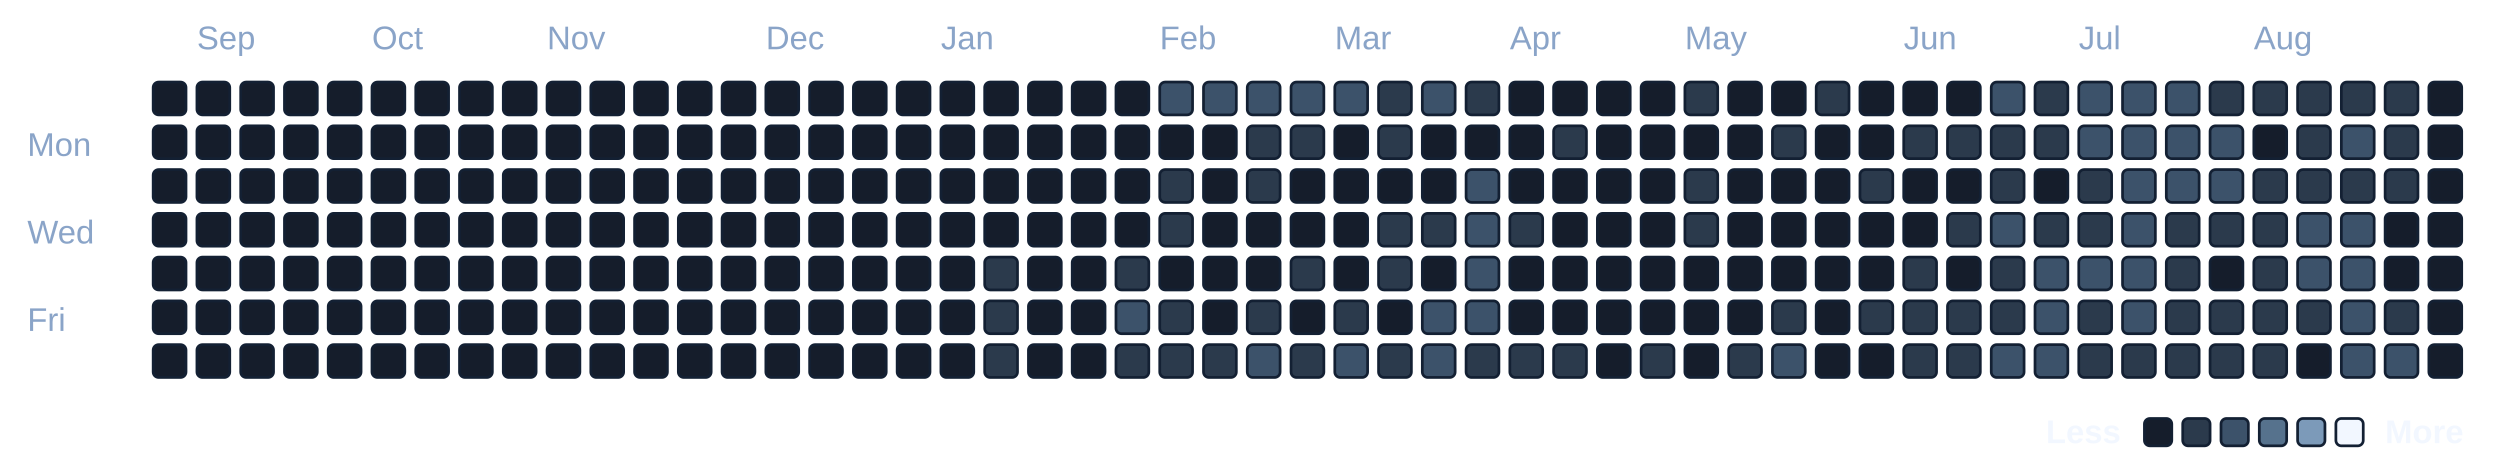
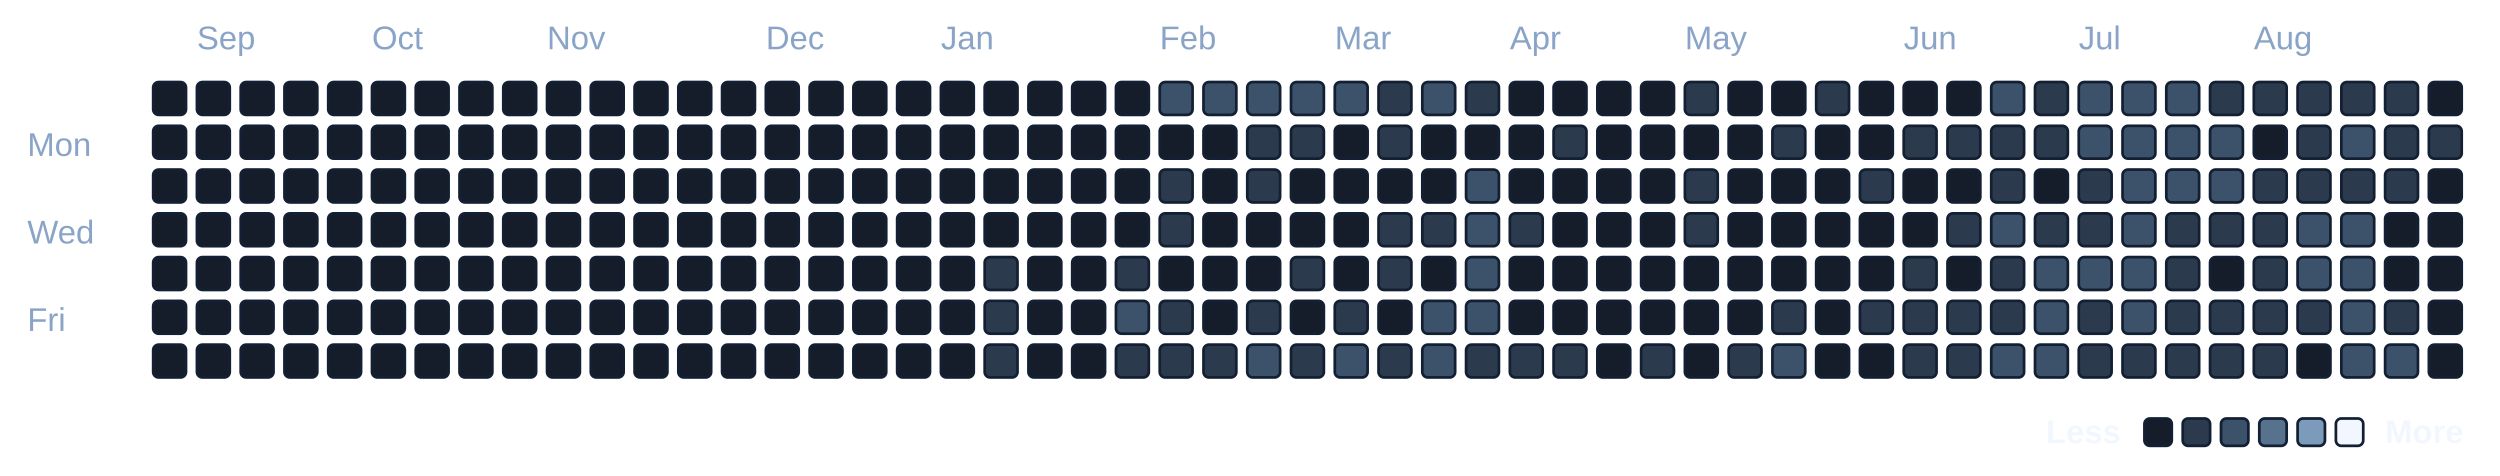
<svg xmlns="http://www.w3.org/2000/svg" baseProfile="tiny" height="174" version="1.2" width="914">
  <defs />
  <text fill="#8AA4C8" font-family="Segoe UI, Arial, sans-serif" font-size="12px" x="72" y="18">Sep</text>
  <text fill="#8AA4C8" font-family="Segoe UI, Arial, sans-serif" font-size="12px" x="136" y="18">Oct</text>
  <text fill="#8AA4C8" font-family="Segoe UI, Arial, sans-serif" font-size="12px" x="200" y="18">Nov</text>
  <text fill="#8AA4C8" font-family="Segoe UI, Arial, sans-serif" font-size="12px" x="280" y="18">Dec</text>
  <text fill="#8AA4C8" font-family="Segoe UI, Arial, sans-serif" font-size="12px" x="344" y="18">Jan</text>
  <text fill="#8AA4C8" font-family="Segoe UI, Arial, sans-serif" font-size="12px" x="424" y="18">Feb</text>
  <text fill="#8AA4C8" font-family="Segoe UI, Arial, sans-serif" font-size="12px" x="488" y="18">Mar</text>
  <text fill="#8AA4C8" font-family="Segoe UI, Arial, sans-serif" font-size="12px" x="552" y="18">Apr</text>
  <text fill="#8AA4C8" font-family="Segoe UI, Arial, sans-serif" font-size="12px" x="616" y="18">May</text>
  <text fill="#8AA4C8" font-family="Segoe UI, Arial, sans-serif" font-size="12px" x="696" y="18">Jun</text>
  <text fill="#8AA4C8" font-family="Segoe UI, Arial, sans-serif" font-size="12px" x="760" y="18">Jul</text>
  <text fill="#8AA4C8" font-family="Segoe UI, Arial, sans-serif" font-size="12px" x="824" y="18">Aug</text>
  <text fill="#8AA4C8" font-family="Segoe UI, Arial, sans-serif" font-size="12px" x="10" y="57">Mon</text>
  <text fill="#8AA4C8" font-family="Segoe UI, Arial, sans-serif" font-size="12px" x="10" y="89">Wed</text>
  <text fill="#8AA4C8" font-family="Segoe UI, Arial, sans-serif" font-size="12px" x="10" y="121">Fri</text>
  <rect fill="#151D2B" height="12" rx="2" ry="2" stroke="#132033" stroke-width="1" width="12" x="56" y="30" />
  <rect fill="#151D2B" height="12" rx="2" ry="2" stroke="#132033" stroke-width="1" width="12" x="56" y="46" />
  <rect fill="#151D2B" height="12" rx="2" ry="2" stroke="#132033" stroke-width="1" width="12" x="56" y="62" />
  <rect fill="#151D2B" height="12" rx="2" ry="2" stroke="#132033" stroke-width="1" width="12" x="56" y="78" />
  <rect fill="#151D2B" height="12" rx="2" ry="2" stroke="#132033" stroke-width="1" width="12" x="56" y="94" />
  <rect fill="#151D2B" height="12" rx="2" ry="2" stroke="#132033" stroke-width="1" width="12" x="56" y="110" />
  <rect fill="#151D2B" height="12" rx="2" ry="2" stroke="#132033" stroke-width="1" width="12" x="56" y="126" />
  <rect fill="#151D2B" height="12" rx="2" ry="2" stroke="#132033" stroke-width="1" width="12" x="72" y="30" />
  <rect fill="#151D2B" height="12" rx="2" ry="2" stroke="#132033" stroke-width="1" width="12" x="72" y="46" />
  <rect fill="#151D2B" height="12" rx="2" ry="2" stroke="#132033" stroke-width="1" width="12" x="72" y="62" />
  <rect fill="#151D2B" height="12" rx="2" ry="2" stroke="#132033" stroke-width="1" width="12" x="72" y="78" />
  <rect fill="#151D2B" height="12" rx="2" ry="2" stroke="#132033" stroke-width="1" width="12" x="72" y="94" />
  <rect fill="#151D2B" height="12" rx="2" ry="2" stroke="#132033" stroke-width="1" width="12" x="72" y="110" />
  <rect fill="#151D2B" height="12" rx="2" ry="2" stroke="#132033" stroke-width="1" width="12" x="72" y="126" />
  <rect fill="#151D2B" height="12" rx="2" ry="2" stroke="#132033" stroke-width="1" width="12" x="88" y="30" />
  <rect fill="#151D2B" height="12" rx="2" ry="2" stroke="#132033" stroke-width="1" width="12" x="88" y="46" />
  <rect fill="#151D2B" height="12" rx="2" ry="2" stroke="#132033" stroke-width="1" width="12" x="88" y="62" />
  <rect fill="#151D2B" height="12" rx="2" ry="2" stroke="#132033" stroke-width="1" width="12" x="88" y="78" />
  <rect fill="#151D2B" height="12" rx="2" ry="2" stroke="#132033" stroke-width="1" width="12" x="88" y="94" />
  <rect fill="#151D2B" height="12" rx="2" ry="2" stroke="#132033" stroke-width="1" width="12" x="88" y="110" />
  <rect fill="#151D2B" height="12" rx="2" ry="2" stroke="#132033" stroke-width="1" width="12" x="88" y="126" />
  <rect fill="#151D2B" height="12" rx="2" ry="2" stroke="#132033" stroke-width="1" width="12" x="104" y="30" />
  <rect fill="#151D2B" height="12" rx="2" ry="2" stroke="#132033" stroke-width="1" width="12" x="104" y="46" />
  <rect fill="#151D2B" height="12" rx="2" ry="2" stroke="#132033" stroke-width="1" width="12" x="104" y="62" />
  <rect fill="#151D2B" height="12" rx="2" ry="2" stroke="#132033" stroke-width="1" width="12" x="104" y="78" />
  <rect fill="#151D2B" height="12" rx="2" ry="2" stroke="#132033" stroke-width="1" width="12" x="104" y="94" />
  <rect fill="#151D2B" height="12" rx="2" ry="2" stroke="#132033" stroke-width="1" width="12" x="104" y="110" />
  <rect fill="#151D2B" height="12" rx="2" ry="2" stroke="#132033" stroke-width="1" width="12" x="104" y="126" />
  <rect fill="#151D2B" height="12" rx="2" ry="2" stroke="#132033" stroke-width="1" width="12" x="120" y="30" />
  <rect fill="#151D2B" height="12" rx="2" ry="2" stroke="#132033" stroke-width="1" width="12" x="120" y="46" />
  <rect fill="#151D2B" height="12" rx="2" ry="2" stroke="#132033" stroke-width="1" width="12" x="120" y="62" />
  <rect fill="#151D2B" height="12" rx="2" ry="2" stroke="#132033" stroke-width="1" width="12" x="120" y="78" />
  <rect fill="#151D2B" height="12" rx="2" ry="2" stroke="#132033" stroke-width="1" width="12" x="120" y="94" />
  <rect fill="#151D2B" height="12" rx="2" ry="2" stroke="#132033" stroke-width="1" width="12" x="120" y="110" />
  <rect fill="#151D2B" height="12" rx="2" ry="2" stroke="#132033" stroke-width="1" width="12" x="120" y="126" />
  <rect fill="#151D2B" height="12" rx="2" ry="2" stroke="#132033" stroke-width="1" width="12" x="136" y="30" />
  <rect fill="#151D2B" height="12" rx="2" ry="2" stroke="#132033" stroke-width="1" width="12" x="136" y="46" />
  <rect fill="#151D2B" height="12" rx="2" ry="2" stroke="#132033" stroke-width="1" width="12" x="136" y="62" />
  <rect fill="#151D2B" height="12" rx="2" ry="2" stroke="#132033" stroke-width="1" width="12" x="136" y="78" />
  <rect fill="#151D2B" height="12" rx="2" ry="2" stroke="#132033" stroke-width="1" width="12" x="136" y="94" />
  <rect fill="#151D2B" height="12" rx="2" ry="2" stroke="#132033" stroke-width="1" width="12" x="136" y="110" />
  <rect fill="#151D2B" height="12" rx="2" ry="2" stroke="#132033" stroke-width="1" width="12" x="136" y="126" />
  <rect fill="#151D2B" height="12" rx="2" ry="2" stroke="#132033" stroke-width="1" width="12" x="152" y="30" />
  <rect fill="#151D2B" height="12" rx="2" ry="2" stroke="#132033" stroke-width="1" width="12" x="152" y="46" />
  <rect fill="#151D2B" height="12" rx="2" ry="2" stroke="#132033" stroke-width="1" width="12" x="152" y="62" />
  <rect fill="#151D2B" height="12" rx="2" ry="2" stroke="#132033" stroke-width="1" width="12" x="152" y="78" />
  <rect fill="#151D2B" height="12" rx="2" ry="2" stroke="#132033" stroke-width="1" width="12" x="152" y="94" />
  <rect fill="#151D2B" height="12" rx="2" ry="2" stroke="#132033" stroke-width="1" width="12" x="152" y="110" />
  <rect fill="#151D2B" height="12" rx="2" ry="2" stroke="#132033" stroke-width="1" width="12" x="152" y="126" />
  <rect fill="#151D2B" height="12" rx="2" ry="2" stroke="#132033" stroke-width="1" width="12" x="168" y="30" />
  <rect fill="#151D2B" height="12" rx="2" ry="2" stroke="#132033" stroke-width="1" width="12" x="168" y="46" />
  <rect fill="#151D2B" height="12" rx="2" ry="2" stroke="#132033" stroke-width="1" width="12" x="168" y="62" />
  <rect fill="#151D2B" height="12" rx="2" ry="2" stroke="#132033" stroke-width="1" width="12" x="168" y="78" />
  <rect fill="#151D2B" height="12" rx="2" ry="2" stroke="#132033" stroke-width="1" width="12" x="168" y="94" />
  <rect fill="#151D2B" height="12" rx="2" ry="2" stroke="#132033" stroke-width="1" width="12" x="168" y="110" />
  <rect fill="#151D2B" height="12" rx="2" ry="2" stroke="#132033" stroke-width="1" width="12" x="168" y="126" />
  <rect fill="#151D2B" height="12" rx="2" ry="2" stroke="#132033" stroke-width="1" width="12" x="184" y="30" />
  <rect fill="#151D2B" height="12" rx="2" ry="2" stroke="#132033" stroke-width="1" width="12" x="184" y="46" />
  <rect fill="#151D2B" height="12" rx="2" ry="2" stroke="#132033" stroke-width="1" width="12" x="184" y="62" />
  <rect fill="#151D2B" height="12" rx="2" ry="2" stroke="#132033" stroke-width="1" width="12" x="184" y="78" />
  <rect fill="#151D2B" height="12" rx="2" ry="2" stroke="#132033" stroke-width="1" width="12" x="184" y="94" />
  <rect fill="#151D2B" height="12" rx="2" ry="2" stroke="#132033" stroke-width="1" width="12" x="184" y="110" />
  <rect fill="#151D2B" height="12" rx="2" ry="2" stroke="#132033" stroke-width="1" width="12" x="184" y="126" />
  <rect fill="#151D2B" height="12" rx="2" ry="2" stroke="#132033" stroke-width="1" width="12" x="200" y="30" />
  <rect fill="#151D2B" height="12" rx="2" ry="2" stroke="#132033" stroke-width="1" width="12" x="200" y="46" />
  <rect fill="#151D2B" height="12" rx="2" ry="2" stroke="#132033" stroke-width="1" width="12" x="200" y="62" />
  <rect fill="#151D2B" height="12" rx="2" ry="2" stroke="#132033" stroke-width="1" width="12" x="200" y="78" />
  <rect fill="#151D2B" height="12" rx="2" ry="2" stroke="#132033" stroke-width="1" width="12" x="200" y="94" />
  <rect fill="#151D2B" height="12" rx="2" ry="2" stroke="#132033" stroke-width="1" width="12" x="200" y="110" />
  <rect fill="#151D2B" height="12" rx="2" ry="2" stroke="#132033" stroke-width="1" width="12" x="200" y="126" />
  <rect fill="#151D2B" height="12" rx="2" ry="2" stroke="#132033" stroke-width="1" width="12" x="216" y="30" />
  <rect fill="#151D2B" height="12" rx="2" ry="2" stroke="#132033" stroke-width="1" width="12" x="216" y="46" />
  <rect fill="#151D2B" height="12" rx="2" ry="2" stroke="#132033" stroke-width="1" width="12" x="216" y="62" />
  <rect fill="#151D2B" height="12" rx="2" ry="2" stroke="#132033" stroke-width="1" width="12" x="216" y="78" />
  <rect fill="#151D2B" height="12" rx="2" ry="2" stroke="#132033" stroke-width="1" width="12" x="216" y="94" />
  <rect fill="#151D2B" height="12" rx="2" ry="2" stroke="#132033" stroke-width="1" width="12" x="216" y="110" />
  <rect fill="#151D2B" height="12" rx="2" ry="2" stroke="#132033" stroke-width="1" width="12" x="216" y="126" />
  <rect fill="#151D2B" height="12" rx="2" ry="2" stroke="#132033" stroke-width="1" width="12" x="232" y="30" />
  <rect fill="#151D2B" height="12" rx="2" ry="2" stroke="#132033" stroke-width="1" width="12" x="232" y="46" />
  <rect fill="#151D2B" height="12" rx="2" ry="2" stroke="#132033" stroke-width="1" width="12" x="232" y="62" />
  <rect fill="#151D2B" height="12" rx="2" ry="2" stroke="#132033" stroke-width="1" width="12" x="232" y="78" />
  <rect fill="#151D2B" height="12" rx="2" ry="2" stroke="#132033" stroke-width="1" width="12" x="232" y="94" />
  <rect fill="#151D2B" height="12" rx="2" ry="2" stroke="#132033" stroke-width="1" width="12" x="232" y="110" />
  <rect fill="#151D2B" height="12" rx="2" ry="2" stroke="#132033" stroke-width="1" width="12" x="232" y="126" />
  <rect fill="#151D2B" height="12" rx="2" ry="2" stroke="#132033" stroke-width="1" width="12" x="248" y="30" />
  <rect fill="#151D2B" height="12" rx="2" ry="2" stroke="#132033" stroke-width="1" width="12" x="248" y="46" />
  <rect fill="#151D2B" height="12" rx="2" ry="2" stroke="#132033" stroke-width="1" width="12" x="248" y="62" />
  <rect fill="#151D2B" height="12" rx="2" ry="2" stroke="#132033" stroke-width="1" width="12" x="248" y="78" />
  <rect fill="#151D2B" height="12" rx="2" ry="2" stroke="#132033" stroke-width="1" width="12" x="248" y="94" />
  <rect fill="#151D2B" height="12" rx="2" ry="2" stroke="#132033" stroke-width="1" width="12" x="248" y="110" />
  <rect fill="#151D2B" height="12" rx="2" ry="2" stroke="#132033" stroke-width="1" width="12" x="248" y="126" />
  <rect fill="#151D2B" height="12" rx="2" ry="2" stroke="#132033" stroke-width="1" width="12" x="264" y="30" />
  <rect fill="#151D2B" height="12" rx="2" ry="2" stroke="#132033" stroke-width="1" width="12" x="264" y="46" />
  <rect fill="#151D2B" height="12" rx="2" ry="2" stroke="#132033" stroke-width="1" width="12" x="264" y="62" />
  <rect fill="#151D2B" height="12" rx="2" ry="2" stroke="#132033" stroke-width="1" width="12" x="264" y="78" />
  <rect fill="#151D2B" height="12" rx="2" ry="2" stroke="#132033" stroke-width="1" width="12" x="264" y="94" />
  <rect fill="#151D2B" height="12" rx="2" ry="2" stroke="#132033" stroke-width="1" width="12" x="264" y="110" />
  <rect fill="#151D2B" height="12" rx="2" ry="2" stroke="#132033" stroke-width="1" width="12" x="264" y="126" />
  <rect fill="#151D2B" height="12" rx="2" ry="2" stroke="#132033" stroke-width="1" width="12" x="280" y="30" />
  <rect fill="#151D2B" height="12" rx="2" ry="2" stroke="#132033" stroke-width="1" width="12" x="280" y="46" />
  <rect fill="#151D2B" height="12" rx="2" ry="2" stroke="#132033" stroke-width="1" width="12" x="280" y="62" />
  <rect fill="#151D2B" height="12" rx="2" ry="2" stroke="#132033" stroke-width="1" width="12" x="280" y="78" />
  <rect fill="#151D2B" height="12" rx="2" ry="2" stroke="#132033" stroke-width="1" width="12" x="280" y="94" />
  <rect fill="#151D2B" height="12" rx="2" ry="2" stroke="#132033" stroke-width="1" width="12" x="280" y="110" />
  <rect fill="#151D2B" height="12" rx="2" ry="2" stroke="#132033" stroke-width="1" width="12" x="280" y="126" />
  <rect fill="#151D2B" height="12" rx="2" ry="2" stroke="#132033" stroke-width="1" width="12" x="296" y="30" />
  <rect fill="#151D2B" height="12" rx="2" ry="2" stroke="#132033" stroke-width="1" width="12" x="296" y="46" />
  <rect fill="#151D2B" height="12" rx="2" ry="2" stroke="#132033" stroke-width="1" width="12" x="296" y="62" />
  <rect fill="#151D2B" height="12" rx="2" ry="2" stroke="#132033" stroke-width="1" width="12" x="296" y="78" />
  <rect fill="#151D2B" height="12" rx="2" ry="2" stroke="#132033" stroke-width="1" width="12" x="296" y="94" />
  <rect fill="#151D2B" height="12" rx="2" ry="2" stroke="#132033" stroke-width="1" width="12" x="296" y="110" />
  <rect fill="#151D2B" height="12" rx="2" ry="2" stroke="#132033" stroke-width="1" width="12" x="296" y="126" />
  <rect fill="#151D2B" height="12" rx="2" ry="2" stroke="#132033" stroke-width="1" width="12" x="312" y="30" />
  <rect fill="#151D2B" height="12" rx="2" ry="2" stroke="#132033" stroke-width="1" width="12" x="312" y="46" />
  <rect fill="#151D2B" height="12" rx="2" ry="2" stroke="#132033" stroke-width="1" width="12" x="312" y="62" />
  <rect fill="#151D2B" height="12" rx="2" ry="2" stroke="#132033" stroke-width="1" width="12" x="312" y="78" />
  <rect fill="#151D2B" height="12" rx="2" ry="2" stroke="#132033" stroke-width="1" width="12" x="312" y="94" />
  <rect fill="#151D2B" height="12" rx="2" ry="2" stroke="#132033" stroke-width="1" width="12" x="312" y="110" />
  <rect fill="#151D2B" height="12" rx="2" ry="2" stroke="#132033" stroke-width="1" width="12" x="312" y="126" />
  <rect fill="#151D2B" height="12" rx="2" ry="2" stroke="#132033" stroke-width="1" width="12" x="328" y="30" />
  <rect fill="#151D2B" height="12" rx="2" ry="2" stroke="#132033" stroke-width="1" width="12" x="328" y="46" />
  <rect fill="#151D2B" height="12" rx="2" ry="2" stroke="#132033" stroke-width="1" width="12" x="328" y="62" />
  <rect fill="#151D2B" height="12" rx="2" ry="2" stroke="#132033" stroke-width="1" width="12" x="328" y="78" />
  <rect fill="#151D2B" height="12" rx="2" ry="2" stroke="#132033" stroke-width="1" width="12" x="328" y="94" />
  <rect fill="#151D2B" height="12" rx="2" ry="2" stroke="#132033" stroke-width="1" width="12" x="328" y="110" />
  <rect fill="#151D2B" height="12" rx="2" ry="2" stroke="#132033" stroke-width="1" width="12" x="328" y="126" />
  <rect fill="#151D2B" height="12" rx="2" ry="2" stroke="#132033" stroke-width="1" width="12" x="344" y="30" />
  <rect fill="#151D2B" height="12" rx="2" ry="2" stroke="#132033" stroke-width="1" width="12" x="344" y="46" />
  <rect fill="#151D2B" height="12" rx="2" ry="2" stroke="#132033" stroke-width="1" width="12" x="344" y="62" />
  <rect fill="#151D2B" height="12" rx="2" ry="2" stroke="#132033" stroke-width="1" width="12" x="344" y="78" />
  <rect fill="#151D2B" height="12" rx="2" ry="2" stroke="#132033" stroke-width="1" width="12" x="344" y="94" />
  <rect fill="#151D2B" height="12" rx="2" ry="2" stroke="#132033" stroke-width="1" width="12" x="344" y="110" />
  <rect fill="#151D2B" height="12" rx="2" ry="2" stroke="#132033" stroke-width="1" width="12" x="344" y="126" />
  <rect fill="#151D2B" height="12" rx="2" ry="2" stroke="#132033" stroke-width="1" width="12" x="360" y="30" />
  <rect fill="#151D2B" height="12" rx="2" ry="2" stroke="#132033" stroke-width="1" width="12" x="360" y="46" />
  <rect fill="#151D2B" height="12" rx="2" ry="2" stroke="#132033" stroke-width="1" width="12" x="360" y="62" />
  <rect fill="#151D2B" height="12" rx="2" ry="2" stroke="#132033" stroke-width="1" width="12" x="360" y="78" />
  <rect fill="#2B3A4C" height="12" rx="2" ry="2" stroke="#132033" stroke-width="1" width="12" x="360" y="94" />
  <rect fill="#2B3A4C" height="12" rx="2" ry="2" stroke="#132033" stroke-width="1" width="12" x="360" y="110" />
  <rect fill="#2B3A4C" height="12" rx="2" ry="2" stroke="#132033" stroke-width="1" width="12" x="360" y="126" />
  <rect fill="#151D2B" height="12" rx="2" ry="2" stroke="#132033" stroke-width="1" width="12" x="376" y="30" />
  <rect fill="#151D2B" height="12" rx="2" ry="2" stroke="#132033" stroke-width="1" width="12" x="376" y="46" />
  <rect fill="#151D2B" height="12" rx="2" ry="2" stroke="#132033" stroke-width="1" width="12" x="376" y="62" />
  <rect fill="#151D2B" height="12" rx="2" ry="2" stroke="#132033" stroke-width="1" width="12" x="376" y="78" />
  <rect fill="#151D2B" height="12" rx="2" ry="2" stroke="#132033" stroke-width="1" width="12" x="376" y="94" />
  <rect fill="#151D2B" height="12" rx="2" ry="2" stroke="#132033" stroke-width="1" width="12" x="376" y="110" />
  <rect fill="#151D2B" height="12" rx="2" ry="2" stroke="#132033" stroke-width="1" width="12" x="376" y="126" />
  <rect fill="#151D2B" height="12" rx="2" ry="2" stroke="#132033" stroke-width="1" width="12" x="392" y="30" />
  <rect fill="#151D2B" height="12" rx="2" ry="2" stroke="#132033" stroke-width="1" width="12" x="392" y="46" />
  <rect fill="#151D2B" height="12" rx="2" ry="2" stroke="#132033" stroke-width="1" width="12" x="392" y="62" />
  <rect fill="#151D2B" height="12" rx="2" ry="2" stroke="#132033" stroke-width="1" width="12" x="392" y="78" />
  <rect fill="#151D2B" height="12" rx="2" ry="2" stroke="#132033" stroke-width="1" width="12" x="392" y="94" />
  <rect fill="#151D2B" height="12" rx="2" ry="2" stroke="#132033" stroke-width="1" width="12" x="392" y="110" />
  <rect fill="#151D2B" height="12" rx="2" ry="2" stroke="#132033" stroke-width="1" width="12" x="392" y="126" />
  <rect fill="#151D2B" height="12" rx="2" ry="2" stroke="#132033" stroke-width="1" width="12" x="408" y="30" />
  <rect fill="#151D2B" height="12" rx="2" ry="2" stroke="#132033" stroke-width="1" width="12" x="408" y="46" />
  <rect fill="#151D2B" height="12" rx="2" ry="2" stroke="#132033" stroke-width="1" width="12" x="408" y="62" />
  <rect fill="#151D2B" height="12" rx="2" ry="2" stroke="#132033" stroke-width="1" width="12" x="408" y="78" />
  <rect fill="#2B3A4C" height="12" rx="2" ry="2" stroke="#132033" stroke-width="1" width="12" x="408" y="94" />
  <rect fill="#3C526A" height="12" rx="2" ry="2" stroke="#132033" stroke-width="1" width="12" x="408" y="110" />
  <rect fill="#2B3A4C" height="12" rx="2" ry="2" stroke="#132033" stroke-width="1" width="12" x="408" y="126" />
  <rect fill="#3C526A" height="12" rx="2" ry="2" stroke="#132033" stroke-width="1" width="12" x="424" y="30" />
  <rect fill="#151D2B" height="12" rx="2" ry="2" stroke="#132033" stroke-width="1" width="12" x="424" y="46" />
  <rect fill="#2B3A4C" height="12" rx="2" ry="2" stroke="#132033" stroke-width="1" width="12" x="424" y="62" />
  <rect fill="#2B3A4C" height="12" rx="2" ry="2" stroke="#132033" stroke-width="1" width="12" x="424" y="78" />
  <rect fill="#151D2B" height="12" rx="2" ry="2" stroke="#132033" stroke-width="1" width="12" x="424" y="94" />
  <rect fill="#2B3A4C" height="12" rx="2" ry="2" stroke="#132033" stroke-width="1" width="12" x="424" y="110" />
  <rect fill="#2B3A4C" height="12" rx="2" ry="2" stroke="#132033" stroke-width="1" width="12" x="424" y="126" />
  <rect fill="#3C526A" height="12" rx="2" ry="2" stroke="#132033" stroke-width="1" width="12" x="440" y="30" />
  <rect fill="#151D2B" height="12" rx="2" ry="2" stroke="#132033" stroke-width="1" width="12" x="440" y="46" />
  <rect fill="#151D2B" height="12" rx="2" ry="2" stroke="#132033" stroke-width="1" width="12" x="440" y="62" />
  <rect fill="#151D2B" height="12" rx="2" ry="2" stroke="#132033" stroke-width="1" width="12" x="440" y="78" />
  <rect fill="#151D2B" height="12" rx="2" ry="2" stroke="#132033" stroke-width="1" width="12" x="440" y="94" />
  <rect fill="#151D2B" height="12" rx="2" ry="2" stroke="#132033" stroke-width="1" width="12" x="440" y="110" />
  <rect fill="#2B3A4C" height="12" rx="2" ry="2" stroke="#132033" stroke-width="1" width="12" x="440" y="126" />
  <rect fill="#3C526A" height="12" rx="2" ry="2" stroke="#132033" stroke-width="1" width="12" x="456" y="30" />
  <rect fill="#2B3A4C" height="12" rx="2" ry="2" stroke="#132033" stroke-width="1" width="12" x="456" y="46" />
  <rect fill="#2B3A4C" height="12" rx="2" ry="2" stroke="#132033" stroke-width="1" width="12" x="456" y="62" />
  <rect fill="#151D2B" height="12" rx="2" ry="2" stroke="#132033" stroke-width="1" width="12" x="456" y="78" />
  <rect fill="#151D2B" height="12" rx="2" ry="2" stroke="#132033" stroke-width="1" width="12" x="456" y="94" />
  <rect fill="#2B3A4C" height="12" rx="2" ry="2" stroke="#132033" stroke-width="1" width="12" x="456" y="110" />
  <rect fill="#3C526A" height="12" rx="2" ry="2" stroke="#132033" stroke-width="1" width="12" x="456" y="126" />
  <rect fill="#3C526A" height="12" rx="2" ry="2" stroke="#132033" stroke-width="1" width="12" x="472" y="30" />
  <rect fill="#2B3A4C" height="12" rx="2" ry="2" stroke="#132033" stroke-width="1" width="12" x="472" y="46" />
  <rect fill="#151D2B" height="12" rx="2" ry="2" stroke="#132033" stroke-width="1" width="12" x="472" y="62" />
  <rect fill="#151D2B" height="12" rx="2" ry="2" stroke="#132033" stroke-width="1" width="12" x="472" y="78" />
  <rect fill="#2B3A4C" height="12" rx="2" ry="2" stroke="#132033" stroke-width="1" width="12" x="472" y="94" />
  <rect fill="#151D2B" height="12" rx="2" ry="2" stroke="#132033" stroke-width="1" width="12" x="472" y="110" />
  <rect fill="#2B3A4C" height="12" rx="2" ry="2" stroke="#132033" stroke-width="1" width="12" x="472" y="126" />
  <rect fill="#3C526A" height="12" rx="2" ry="2" stroke="#132033" stroke-width="1" width="12" x="488" y="30" />
  <rect fill="#151D2B" height="12" rx="2" ry="2" stroke="#132033" stroke-width="1" width="12" x="488" y="46" />
  <rect fill="#151D2B" height="12" rx="2" ry="2" stroke="#132033" stroke-width="1" width="12" x="488" y="62" />
  <rect fill="#151D2B" height="12" rx="2" ry="2" stroke="#132033" stroke-width="1" width="12" x="488" y="78" />
  <rect fill="#151D2B" height="12" rx="2" ry="2" stroke="#132033" stroke-width="1" width="12" x="488" y="94" />
  <rect fill="#2B3A4C" height="12" rx="2" ry="2" stroke="#132033" stroke-width="1" width="12" x="488" y="110" />
  <rect fill="#3C526A" height="12" rx="2" ry="2" stroke="#132033" stroke-width="1" width="12" x="488" y="126" />
  <rect fill="#2B3A4C" height="12" rx="2" ry="2" stroke="#132033" stroke-width="1" width="12" x="504" y="30" />
  <rect fill="#2B3A4C" height="12" rx="2" ry="2" stroke="#132033" stroke-width="1" width="12" x="504" y="46" />
  <rect fill="#151D2B" height="12" rx="2" ry="2" stroke="#132033" stroke-width="1" width="12" x="504" y="62" />
  <rect fill="#2B3A4C" height="12" rx="2" ry="2" stroke="#132033" stroke-width="1" width="12" x="504" y="78" />
  <rect fill="#2B3A4C" height="12" rx="2" ry="2" stroke="#132033" stroke-width="1" width="12" x="504" y="94" />
  <rect fill="#151D2B" height="12" rx="2" ry="2" stroke="#132033" stroke-width="1" width="12" x="504" y="110" />
  <rect fill="#2B3A4C" height="12" rx="2" ry="2" stroke="#132033" stroke-width="1" width="12" x="504" y="126" />
  <rect fill="#3C526A" height="12" rx="2" ry="2" stroke="#132033" stroke-width="1" width="12" x="520" y="30" />
  <rect fill="#151D2B" height="12" rx="2" ry="2" stroke="#132033" stroke-width="1" width="12" x="520" y="46" />
  <rect fill="#151D2B" height="12" rx="2" ry="2" stroke="#132033" stroke-width="1" width="12" x="520" y="62" />
  <rect fill="#2B3A4C" height="12" rx="2" ry="2" stroke="#132033" stroke-width="1" width="12" x="520" y="78" />
  <rect fill="#151D2B" height="12" rx="2" ry="2" stroke="#132033" stroke-width="1" width="12" x="520" y="94" />
  <rect fill="#3C526A" height="12" rx="2" ry="2" stroke="#132033" stroke-width="1" width="12" x="520" y="110" />
  <rect fill="#3C526A" height="12" rx="2" ry="2" stroke="#132033" stroke-width="1" width="12" x="520" y="126" />
  <rect fill="#2B3A4C" height="12" rx="2" ry="2" stroke="#132033" stroke-width="1" width="12" x="536" y="30" />
  <rect fill="#151D2B" height="12" rx="2" ry="2" stroke="#132033" stroke-width="1" width="12" x="536" y="46" />
  <rect fill="#3C526A" height="12" rx="2" ry="2" stroke="#132033" stroke-width="1" width="12" x="536" y="62" />
  <rect fill="#3C526A" height="12" rx="2" ry="2" stroke="#132033" stroke-width="1" width="12" x="536" y="78" />
  <rect fill="#3C526A" height="12" rx="2" ry="2" stroke="#132033" stroke-width="1" width="12" x="536" y="94" />
  <rect fill="#3C526A" height="12" rx="2" ry="2" stroke="#132033" stroke-width="1" width="12" x="536" y="110" />
  <rect fill="#2B3A4C" height="12" rx="2" ry="2" stroke="#132033" stroke-width="1" width="12" x="536" y="126" />
  <rect fill="#151D2B" height="12" rx="2" ry="2" stroke="#132033" stroke-width="1" width="12" x="552" y="30" />
  <rect fill="#151D2B" height="12" rx="2" ry="2" stroke="#132033" stroke-width="1" width="12" x="552" y="46" />
  <rect fill="#151D2B" height="12" rx="2" ry="2" stroke="#132033" stroke-width="1" width="12" x="552" y="62" />
  <rect fill="#2B3A4C" height="12" rx="2" ry="2" stroke="#132033" stroke-width="1" width="12" x="552" y="78" />
  <rect fill="#151D2B" height="12" rx="2" ry="2" stroke="#132033" stroke-width="1" width="12" x="552" y="94" />
  <rect fill="#151D2B" height="12" rx="2" ry="2" stroke="#132033" stroke-width="1" width="12" x="552" y="110" />
  <rect fill="#2B3A4C" height="12" rx="2" ry="2" stroke="#132033" stroke-width="1" width="12" x="552" y="126" />
  <rect fill="#151D2B" height="12" rx="2" ry="2" stroke="#132033" stroke-width="1" width="12" x="568" y="30" />
  <rect fill="#2B3A4C" height="12" rx="2" ry="2" stroke="#132033" stroke-width="1" width="12" x="568" y="46" />
  <rect fill="#151D2B" height="12" rx="2" ry="2" stroke="#132033" stroke-width="1" width="12" x="568" y="62" />
  <rect fill="#151D2B" height="12" rx="2" ry="2" stroke="#132033" stroke-width="1" width="12" x="568" y="78" />
  <rect fill="#151D2B" height="12" rx="2" ry="2" stroke="#132033" stroke-width="1" width="12" x="568" y="94" />
  <rect fill="#151D2B" height="12" rx="2" ry="2" stroke="#132033" stroke-width="1" width="12" x="568" y="110" />
  <rect fill="#2B3A4C" height="12" rx="2" ry="2" stroke="#132033" stroke-width="1" width="12" x="568" y="126" />
  <rect fill="#151D2B" height="12" rx="2" ry="2" stroke="#132033" stroke-width="1" width="12" x="584" y="30" />
  <rect fill="#151D2B" height="12" rx="2" ry="2" stroke="#132033" stroke-width="1" width="12" x="584" y="46" />
  <rect fill="#151D2B" height="12" rx="2" ry="2" stroke="#132033" stroke-width="1" width="12" x="584" y="62" />
  <rect fill="#151D2B" height="12" rx="2" ry="2" stroke="#132033" stroke-width="1" width="12" x="584" y="78" />
  <rect fill="#151D2B" height="12" rx="2" ry="2" stroke="#132033" stroke-width="1" width="12" x="584" y="94" />
  <rect fill="#151D2B" height="12" rx="2" ry="2" stroke="#132033" stroke-width="1" width="12" x="584" y="110" />
  <rect fill="#151D2B" height="12" rx="2" ry="2" stroke="#132033" stroke-width="1" width="12" x="584" y="126" />
  <rect fill="#151D2B" height="12" rx="2" ry="2" stroke="#132033" stroke-width="1" width="12" x="600" y="30" />
  <rect fill="#151D2B" height="12" rx="2" ry="2" stroke="#132033" stroke-width="1" width="12" x="600" y="46" />
  <rect fill="#151D2B" height="12" rx="2" ry="2" stroke="#132033" stroke-width="1" width="12" x="600" y="62" />
  <rect fill="#151D2B" height="12" rx="2" ry="2" stroke="#132033" stroke-width="1" width="12" x="600" y="78" />
  <rect fill="#151D2B" height="12" rx="2" ry="2" stroke="#132033" stroke-width="1" width="12" x="600" y="94" />
  <rect fill="#151D2B" height="12" rx="2" ry="2" stroke="#132033" stroke-width="1" width="12" x="600" y="110" />
  <rect fill="#2B3A4C" height="12" rx="2" ry="2" stroke="#132033" stroke-width="1" width="12" x="600" y="126" />
  <rect fill="#2B3A4C" height="12" rx="2" ry="2" stroke="#132033" stroke-width="1" width="12" x="616" y="30" />
  <rect fill="#151D2B" height="12" rx="2" ry="2" stroke="#132033" stroke-width="1" width="12" x="616" y="46" />
  <rect fill="#2B3A4C" height="12" rx="2" ry="2" stroke="#132033" stroke-width="1" width="12" x="616" y="62" />
  <rect fill="#2B3A4C" height="12" rx="2" ry="2" stroke="#132033" stroke-width="1" width="12" x="616" y="78" />
  <rect fill="#151D2B" height="12" rx="2" ry="2" stroke="#132033" stroke-width="1" width="12" x="616" y="94" />
  <rect fill="#151D2B" height="12" rx="2" ry="2" stroke="#132033" stroke-width="1" width="12" x="616" y="110" />
  <rect fill="#151D2B" height="12" rx="2" ry="2" stroke="#132033" stroke-width="1" width="12" x="616" y="126" />
  <rect fill="#151D2B" height="12" rx="2" ry="2" stroke="#132033" stroke-width="1" width="12" x="632" y="30" />
  <rect fill="#151D2B" height="12" rx="2" ry="2" stroke="#132033" stroke-width="1" width="12" x="632" y="46" />
  <rect fill="#151D2B" height="12" rx="2" ry="2" stroke="#132033" stroke-width="1" width="12" x="632" y="62" />
  <rect fill="#151D2B" height="12" rx="2" ry="2" stroke="#132033" stroke-width="1" width="12" x="632" y="78" />
  <rect fill="#151D2B" height="12" rx="2" ry="2" stroke="#132033" stroke-width="1" width="12" x="632" y="94" />
  <rect fill="#151D2B" height="12" rx="2" ry="2" stroke="#132033" stroke-width="1" width="12" x="632" y="110" />
  <rect fill="#2B3A4C" height="12" rx="2" ry="2" stroke="#132033" stroke-width="1" width="12" x="632" y="126" />
  <rect fill="#151D2B" height="12" rx="2" ry="2" stroke="#132033" stroke-width="1" width="12" x="648" y="30" />
  <rect fill="#2B3A4C" height="12" rx="2" ry="2" stroke="#132033" stroke-width="1" width="12" x="648" y="46" />
  <rect fill="#151D2B" height="12" rx="2" ry="2" stroke="#132033" stroke-width="1" width="12" x="648" y="62" />
  <rect fill="#151D2B" height="12" rx="2" ry="2" stroke="#132033" stroke-width="1" width="12" x="648" y="78" />
  <rect fill="#151D2B" height="12" rx="2" ry="2" stroke="#132033" stroke-width="1" width="12" x="648" y="94" />
  <rect fill="#2B3A4C" height="12" rx="2" ry="2" stroke="#132033" stroke-width="1" width="12" x="648" y="110" />
  <rect fill="#3C526A" height="12" rx="2" ry="2" stroke="#132033" stroke-width="1" width="12" x="648" y="126" />
  <rect fill="#2B3A4C" height="12" rx="2" ry="2" stroke="#132033" stroke-width="1" width="12" x="664" y="30" />
  <rect fill="#151D2B" height="12" rx="2" ry="2" stroke="#132033" stroke-width="1" width="12" x="664" y="46" />
  <rect fill="#151D2B" height="12" rx="2" ry="2" stroke="#132033" stroke-width="1" width="12" x="664" y="62" />
  <rect fill="#151D2B" height="12" rx="2" ry="2" stroke="#132033" stroke-width="1" width="12" x="664" y="78" />
  <rect fill="#151D2B" height="12" rx="2" ry="2" stroke="#132033" stroke-width="1" width="12" x="664" y="94" />
  <rect fill="#151D2B" height="12" rx="2" ry="2" stroke="#132033" stroke-width="1" width="12" x="664" y="110" />
  <rect fill="#151D2B" height="12" rx="2" ry="2" stroke="#132033" stroke-width="1" width="12" x="664" y="126" />
  <rect fill="#151D2B" height="12" rx="2" ry="2" stroke="#132033" stroke-width="1" width="12" x="680" y="30" />
  <rect fill="#151D2B" height="12" rx="2" ry="2" stroke="#132033" stroke-width="1" width="12" x="680" y="46" />
  <rect fill="#2B3A4C" height="12" rx="2" ry="2" stroke="#132033" stroke-width="1" width="12" x="680" y="62" />
  <rect fill="#151D2B" height="12" rx="2" ry="2" stroke="#132033" stroke-width="1" width="12" x="680" y="78" />
  <rect fill="#151D2B" height="12" rx="2" ry="2" stroke="#132033" stroke-width="1" width="12" x="680" y="94" />
  <rect fill="#2B3A4C" height="12" rx="2" ry="2" stroke="#132033" stroke-width="1" width="12" x="680" y="110" />
  <rect fill="#151D2B" height="12" rx="2" ry="2" stroke="#132033" stroke-width="1" width="12" x="680" y="126" />
  <rect fill="#151D2B" height="12" rx="2" ry="2" stroke="#132033" stroke-width="1" width="12" x="696" y="30" />
  <rect fill="#2B3A4C" height="12" rx="2" ry="2" stroke="#132033" stroke-width="1" width="12" x="696" y="46" />
  <rect fill="#151D2B" height="12" rx="2" ry="2" stroke="#132033" stroke-width="1" width="12" x="696" y="62" />
  <rect fill="#151D2B" height="12" rx="2" ry="2" stroke="#132033" stroke-width="1" width="12" x="696" y="78" />
  <rect fill="#2B3A4C" height="12" rx="2" ry="2" stroke="#132033" stroke-width="1" width="12" x="696" y="94" />
  <rect fill="#2B3A4C" height="12" rx="2" ry="2" stroke="#132033" stroke-width="1" width="12" x="696" y="110" />
  <rect fill="#2B3A4C" height="12" rx="2" ry="2" stroke="#132033" stroke-width="1" width="12" x="696" y="126" />
  <rect fill="#151D2B" height="12" rx="2" ry="2" stroke="#132033" stroke-width="1" width="12" x="712" y="30" />
  <rect fill="#2B3A4C" height="12" rx="2" ry="2" stroke="#132033" stroke-width="1" width="12" x="712" y="46" />
  <rect fill="#151D2B" height="12" rx="2" ry="2" stroke="#132033" stroke-width="1" width="12" x="712" y="62" />
  <rect fill="#2B3A4C" height="12" rx="2" ry="2" stroke="#132033" stroke-width="1" width="12" x="712" y="78" />
  <rect fill="#151D2B" height="12" rx="2" ry="2" stroke="#132033" stroke-width="1" width="12" x="712" y="94" />
  <rect fill="#2B3A4C" height="12" rx="2" ry="2" stroke="#132033" stroke-width="1" width="12" x="712" y="110" />
  <rect fill="#2B3A4C" height="12" rx="2" ry="2" stroke="#132033" stroke-width="1" width="12" x="712" y="126" />
  <rect fill="#3C526A" height="12" rx="2" ry="2" stroke="#132033" stroke-width="1" width="12" x="728" y="30" />
  <rect fill="#2B3A4C" height="12" rx="2" ry="2" stroke="#132033" stroke-width="1" width="12" x="728" y="46" />
  <rect fill="#2B3A4C" height="12" rx="2" ry="2" stroke="#132033" stroke-width="1" width="12" x="728" y="62" />
  <rect fill="#3C526A" height="12" rx="2" ry="2" stroke="#132033" stroke-width="1" width="12" x="728" y="78" />
  <rect fill="#2B3A4C" height="12" rx="2" ry="2" stroke="#132033" stroke-width="1" width="12" x="728" y="94" />
  <rect fill="#2B3A4C" height="12" rx="2" ry="2" stroke="#132033" stroke-width="1" width="12" x="728" y="110" />
  <rect fill="#3C526A" height="12" rx="2" ry="2" stroke="#132033" stroke-width="1" width="12" x="728" y="126" />
  <rect fill="#2B3A4C" height="12" rx="2" ry="2" stroke="#132033" stroke-width="1" width="12" x="744" y="30" />
  <rect fill="#2B3A4C" height="12" rx="2" ry="2" stroke="#132033" stroke-width="1" width="12" x="744" y="46" />
  <rect fill="#151D2B" height="12" rx="2" ry="2" stroke="#132033" stroke-width="1" width="12" x="744" y="62" />
  <rect fill="#2B3A4C" height="12" rx="2" ry="2" stroke="#132033" stroke-width="1" width="12" x="744" y="78" />
  <rect fill="#3C526A" height="12" rx="2" ry="2" stroke="#132033" stroke-width="1" width="12" x="744" y="94" />
  <rect fill="#3C526A" height="12" rx="2" ry="2" stroke="#132033" stroke-width="1" width="12" x="744" y="110" />
  <rect fill="#3C526A" height="12" rx="2" ry="2" stroke="#132033" stroke-width="1" width="12" x="744" y="126" />
  <rect fill="#3C526A" height="12" rx="2" ry="2" stroke="#132033" stroke-width="1" width="12" x="760" y="30" />
  <rect fill="#3C526A" height="12" rx="2" ry="2" stroke="#132033" stroke-width="1" width="12" x="760" y="46" />
  <rect fill="#2B3A4C" height="12" rx="2" ry="2" stroke="#132033" stroke-width="1" width="12" x="760" y="62" />
  <rect fill="#2B3A4C" height="12" rx="2" ry="2" stroke="#132033" stroke-width="1" width="12" x="760" y="78" />
  <rect fill="#3C526A" height="12" rx="2" ry="2" stroke="#132033" stroke-width="1" width="12" x="760" y="94" />
  <rect fill="#2B3A4C" height="12" rx="2" ry="2" stroke="#132033" stroke-width="1" width="12" x="760" y="110" />
  <rect fill="#2B3A4C" height="12" rx="2" ry="2" stroke="#132033" stroke-width="1" width="12" x="760" y="126" />
  <rect fill="#3C526A" height="12" rx="2" ry="2" stroke="#132033" stroke-width="1" width="12" x="776" y="30" />
  <rect fill="#3C526A" height="12" rx="2" ry="2" stroke="#132033" stroke-width="1" width="12" x="776" y="46" />
  <rect fill="#3C526A" height="12" rx="2" ry="2" stroke="#132033" stroke-width="1" width="12" x="776" y="62" />
  <rect fill="#3C526A" height="12" rx="2" ry="2" stroke="#132033" stroke-width="1" width="12" x="776" y="78" />
  <rect fill="#3C526A" height="12" rx="2" ry="2" stroke="#132033" stroke-width="1" width="12" x="776" y="94" />
  <rect fill="#3C526A" height="12" rx="2" ry="2" stroke="#132033" stroke-width="1" width="12" x="776" y="110" />
  <rect fill="#2B3A4C" height="12" rx="2" ry="2" stroke="#132033" stroke-width="1" width="12" x="776" y="126" />
  <rect fill="#3C526A" height="12" rx="2" ry="2" stroke="#132033" stroke-width="1" width="12" x="792" y="30" />
  <rect fill="#3C526A" height="12" rx="2" ry="2" stroke="#132033" stroke-width="1" width="12" x="792" y="46" />
  <rect fill="#3C526A" height="12" rx="2" ry="2" stroke="#132033" stroke-width="1" width="12" x="792" y="62" />
  <rect fill="#2B3A4C" height="12" rx="2" ry="2" stroke="#132033" stroke-width="1" width="12" x="792" y="78" />
  <rect fill="#2B3A4C" height="12" rx="2" ry="2" stroke="#132033" stroke-width="1" width="12" x="792" y="94" />
  <rect fill="#2B3A4C" height="12" rx="2" ry="2" stroke="#132033" stroke-width="1" width="12" x="792" y="110" />
  <rect fill="#2B3A4C" height="12" rx="2" ry="2" stroke="#132033" stroke-width="1" width="12" x="792" y="126" />
  <rect fill="#2B3A4C" height="12" rx="2" ry="2" stroke="#132033" stroke-width="1" width="12" x="808" y="30" />
  <rect fill="#3C526A" height="12" rx="2" ry="2" stroke="#132033" stroke-width="1" width="12" x="808" y="46" />
  <rect fill="#3C526A" height="12" rx="2" ry="2" stroke="#132033" stroke-width="1" width="12" x="808" y="62" />
  <rect fill="#2B3A4C" height="12" rx="2" ry="2" stroke="#132033" stroke-width="1" width="12" x="808" y="78" />
  <rect fill="#151D2B" height="12" rx="2" ry="2" stroke="#132033" stroke-width="1" width="12" x="808" y="94" />
  <rect fill="#2B3A4C" height="12" rx="2" ry="2" stroke="#132033" stroke-width="1" width="12" x="808" y="110" />
  <rect fill="#2B3A4C" height="12" rx="2" ry="2" stroke="#132033" stroke-width="1" width="12" x="808" y="126" />
  <rect fill="#2B3A4C" height="12" rx="2" ry="2" stroke="#132033" stroke-width="1" width="12" x="824" y="30" />
  <rect fill="#151D2B" height="12" rx="2" ry="2" stroke="#132033" stroke-width="1" width="12" x="824" y="46" />
  <rect fill="#2B3A4C" height="12" rx="2" ry="2" stroke="#132033" stroke-width="1" width="12" x="824" y="62" />
  <rect fill="#2B3A4C" height="12" rx="2" ry="2" stroke="#132033" stroke-width="1" width="12" x="824" y="78" />
  <rect fill="#2B3A4C" height="12" rx="2" ry="2" stroke="#132033" stroke-width="1" width="12" x="824" y="94" />
  <rect fill="#2B3A4C" height="12" rx="2" ry="2" stroke="#132033" stroke-width="1" width="12" x="824" y="110" />
  <rect fill="#2B3A4C" height="12" rx="2" ry="2" stroke="#132033" stroke-width="1" width="12" x="824" y="126" />
  <rect fill="#2B3A4C" height="12" rx="2" ry="2" stroke="#132033" stroke-width="1" width="12" x="840" y="30" />
  <rect fill="#2B3A4C" height="12" rx="2" ry="2" stroke="#132033" stroke-width="1" width="12" x="840" y="46" />
  <rect fill="#2B3A4C" height="12" rx="2" ry="2" stroke="#132033" stroke-width="1" width="12" x="840" y="62" />
  <rect fill="#3C526A" height="12" rx="2" ry="2" stroke="#132033" stroke-width="1" width="12" x="840" y="78" />
  <rect fill="#3C526A" height="12" rx="2" ry="2" stroke="#132033" stroke-width="1" width="12" x="840" y="94" />
  <rect fill="#2B3A4C" height="12" rx="2" ry="2" stroke="#132033" stroke-width="1" width="12" x="840" y="110" />
  <rect fill="#151D2B" height="12" rx="2" ry="2" stroke="#132033" stroke-width="1" width="12" x="840" y="126" />
  <rect fill="#2B3A4C" height="12" rx="2" ry="2" stroke="#132033" stroke-width="1" width="12" x="856" y="30" />
  <rect fill="#3C526A" height="12" rx="2" ry="2" stroke="#132033" stroke-width="1" width="12" x="856" y="46" />
  <rect fill="#2B3A4C" height="12" rx="2" ry="2" stroke="#132033" stroke-width="1" width="12" x="856" y="62" />
  <rect fill="#3C526A" height="12" rx="2" ry="2" stroke="#132033" stroke-width="1" width="12" x="856" y="78" />
  <rect fill="#3C526A" height="12" rx="2" ry="2" stroke="#132033" stroke-width="1" width="12" x="856" y="94" />
  <rect fill="#3C526A" height="12" rx="2" ry="2" stroke="#132033" stroke-width="1" width="12" x="856" y="110" />
  <rect fill="#3C526A" height="12" rx="2" ry="2" stroke="#132033" stroke-width="1" width="12" x="856" y="126" />
  <rect fill="#2B3A4C" height="12" rx="2" ry="2" stroke="#132033" stroke-width="1" width="12" x="872" y="30" />
  <rect fill="#2B3A4C" height="12" rx="2" ry="2" stroke="#132033" stroke-width="1" width="12" x="872" y="46" />
  <rect fill="#2B3A4C" height="12" rx="2" ry="2" stroke="#132033" stroke-width="1" width="12" x="872" y="62" />
  <rect fill="#151D2B" height="12" rx="2" ry="2" stroke="#132033" stroke-width="1" width="12" x="872" y="78" />
  <rect fill="#151D2B" height="12" rx="2" ry="2" stroke="#132033" stroke-width="1" width="12" x="872" y="94" />
  <rect fill="#2B3A4C" height="12" rx="2" ry="2" stroke="#132033" stroke-width="1" width="12" x="872" y="110" />
  <rect fill="#3C526A" height="12" rx="2" ry="2" stroke="#132033" stroke-width="1" width="12" x="872" y="126" />
  <rect fill="#151D2B" height="12" rx="2" ry="2" stroke="#132033" stroke-width="1" width="12" x="888" y="30" />
-   <rect fill="#151D2B" height="12" rx="2" ry="2" stroke="#132033" stroke-width="1" width="12" x="888" y="46" />
+   <rect fill="#2B3A4C" height="12" rx="2" ry="2" stroke="#132033" stroke-width="1" width="12" x="888" y="46" />
  <rect fill="#151D2B" height="12" rx="2" ry="2" stroke="#132033" stroke-width="1" width="12" x="888" y="62" />
  <rect fill="#151D2B" height="12" rx="2" ry="2" stroke="#132033" stroke-width="1" width="12" x="888" y="78" />
  <rect fill="#151D2B" height="12" rx="2" ry="2" stroke="#132033" stroke-width="1" width="12" x="888" y="94" />
  <rect fill="#151D2B" height="12" rx="2" ry="2" stroke="#132033" stroke-width="1" width="12" x="888" y="110" />
  <rect fill="#151D2B" height="12" rx="2" ry="2" stroke="#132033" stroke-width="1" width="12" x="888" y="126" />
  <text fill="#F2F7FF" font-family="Segoe UI, Arial, sans-serif" font-size="12px" font-weight="600" x="748" y="162">Less</text>
  <rect fill="#151D2B" height="10" rx="2" ry="2" stroke="#132033" stroke-width="1" width="10" x="784" y="153" />
  <rect fill="#2B3A4C" height="10" rx="2" ry="2" stroke="#132033" stroke-width="1" width="10" x="798" y="153" />
  <rect fill="#3C526A" height="10" rx="2" ry="2" stroke="#132033" stroke-width="1" width="10" x="812" y="153" />
  <rect fill="#56728D" height="10" rx="2" ry="2" stroke="#132033" stroke-width="1" width="10" x="826" y="153" />
  <rect fill="#7C9AB9" height="10" rx="2" ry="2" stroke="#132033" stroke-width="1" width="10" x="840" y="153" />
  <rect fill="#F2F7FF" height="10" rx="2" ry="2" stroke="#132033" stroke-width="1" width="10" x="854" y="153" />
  <text fill="#F2F7FF" font-family="Segoe UI, Arial, sans-serif" font-size="12px" font-weight="600" x="872" y="162">More</text>
</svg>
